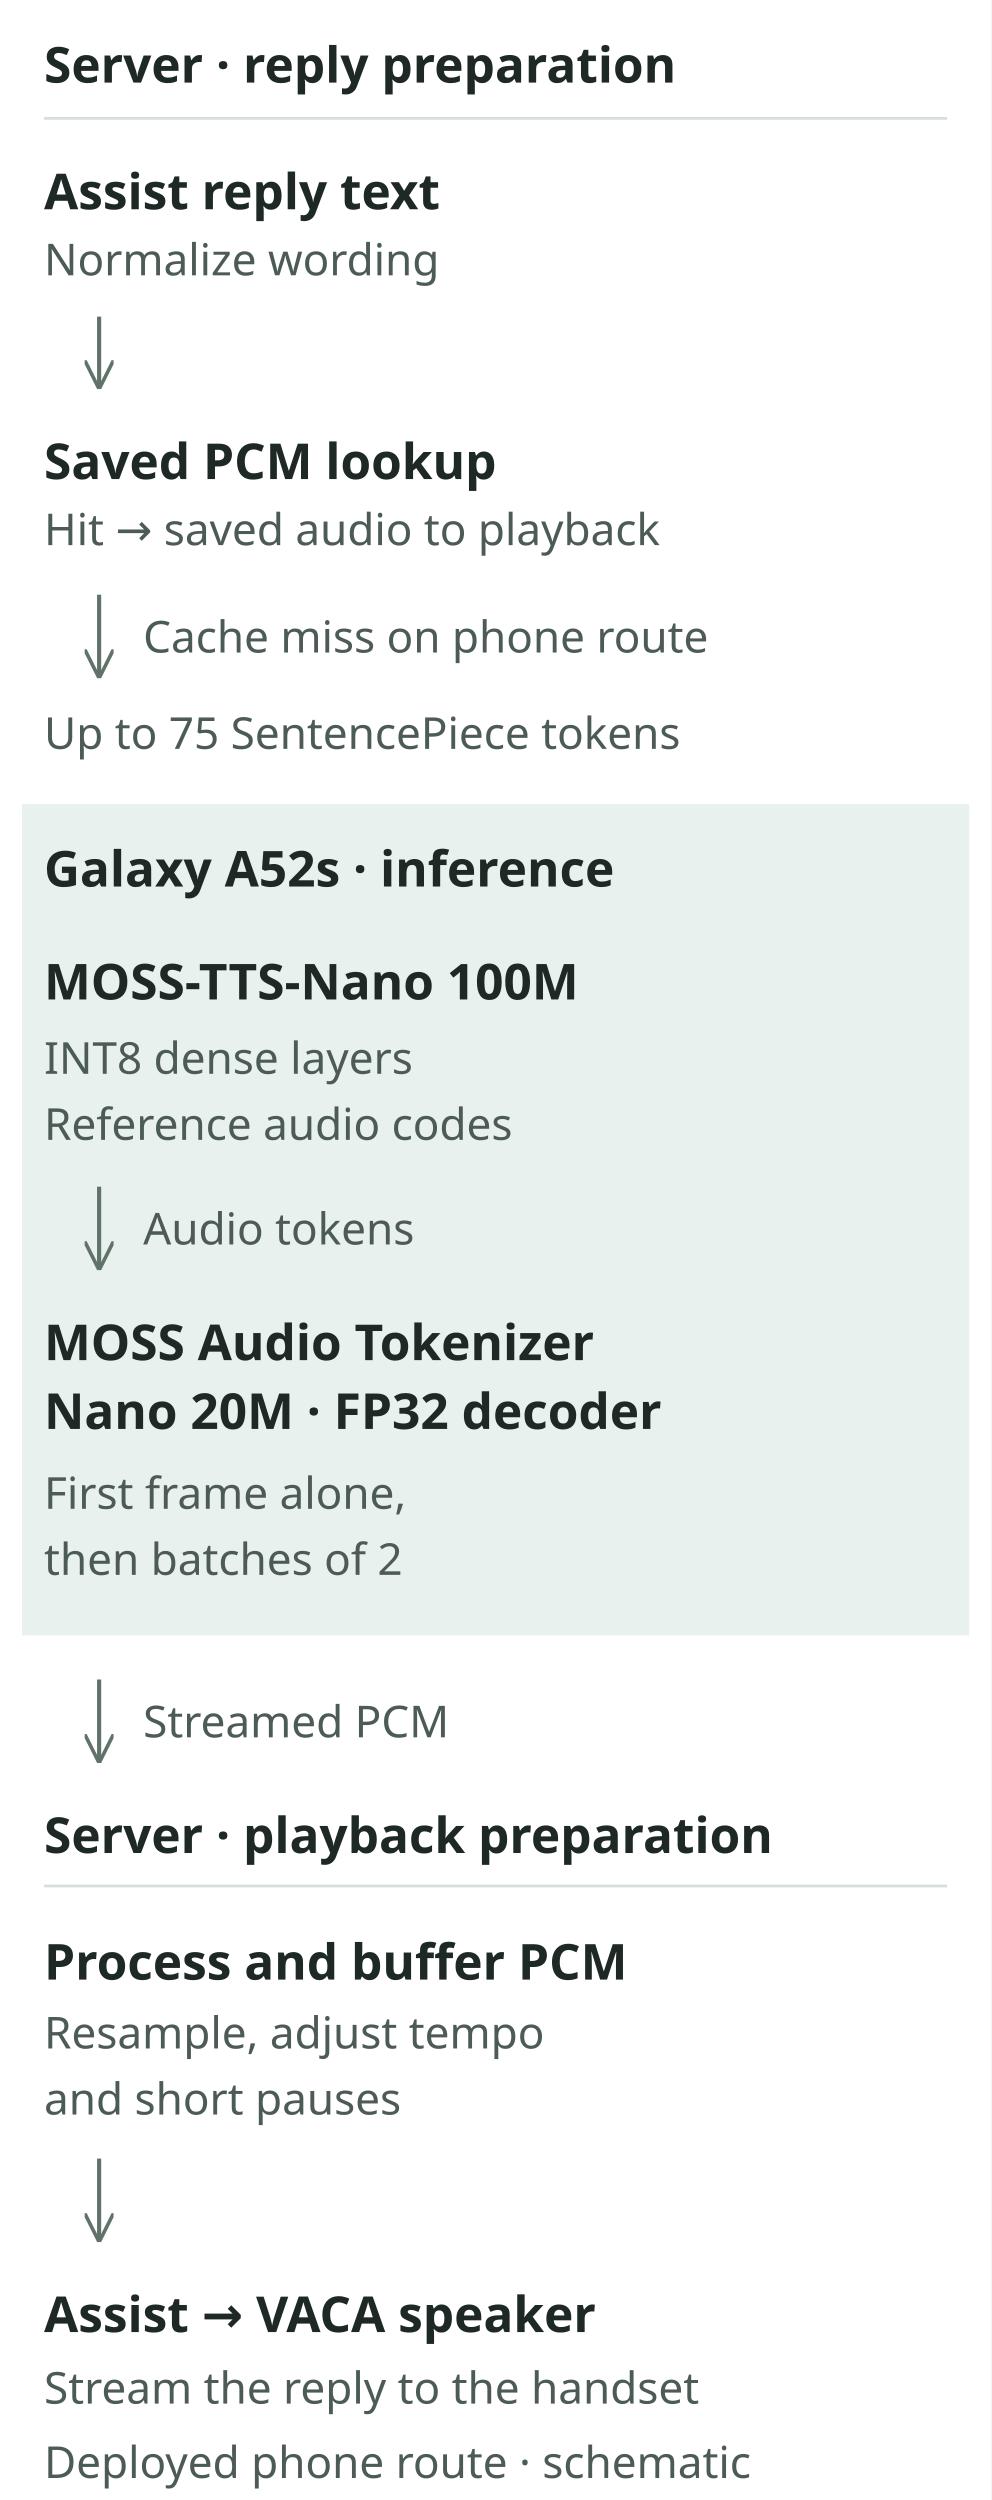
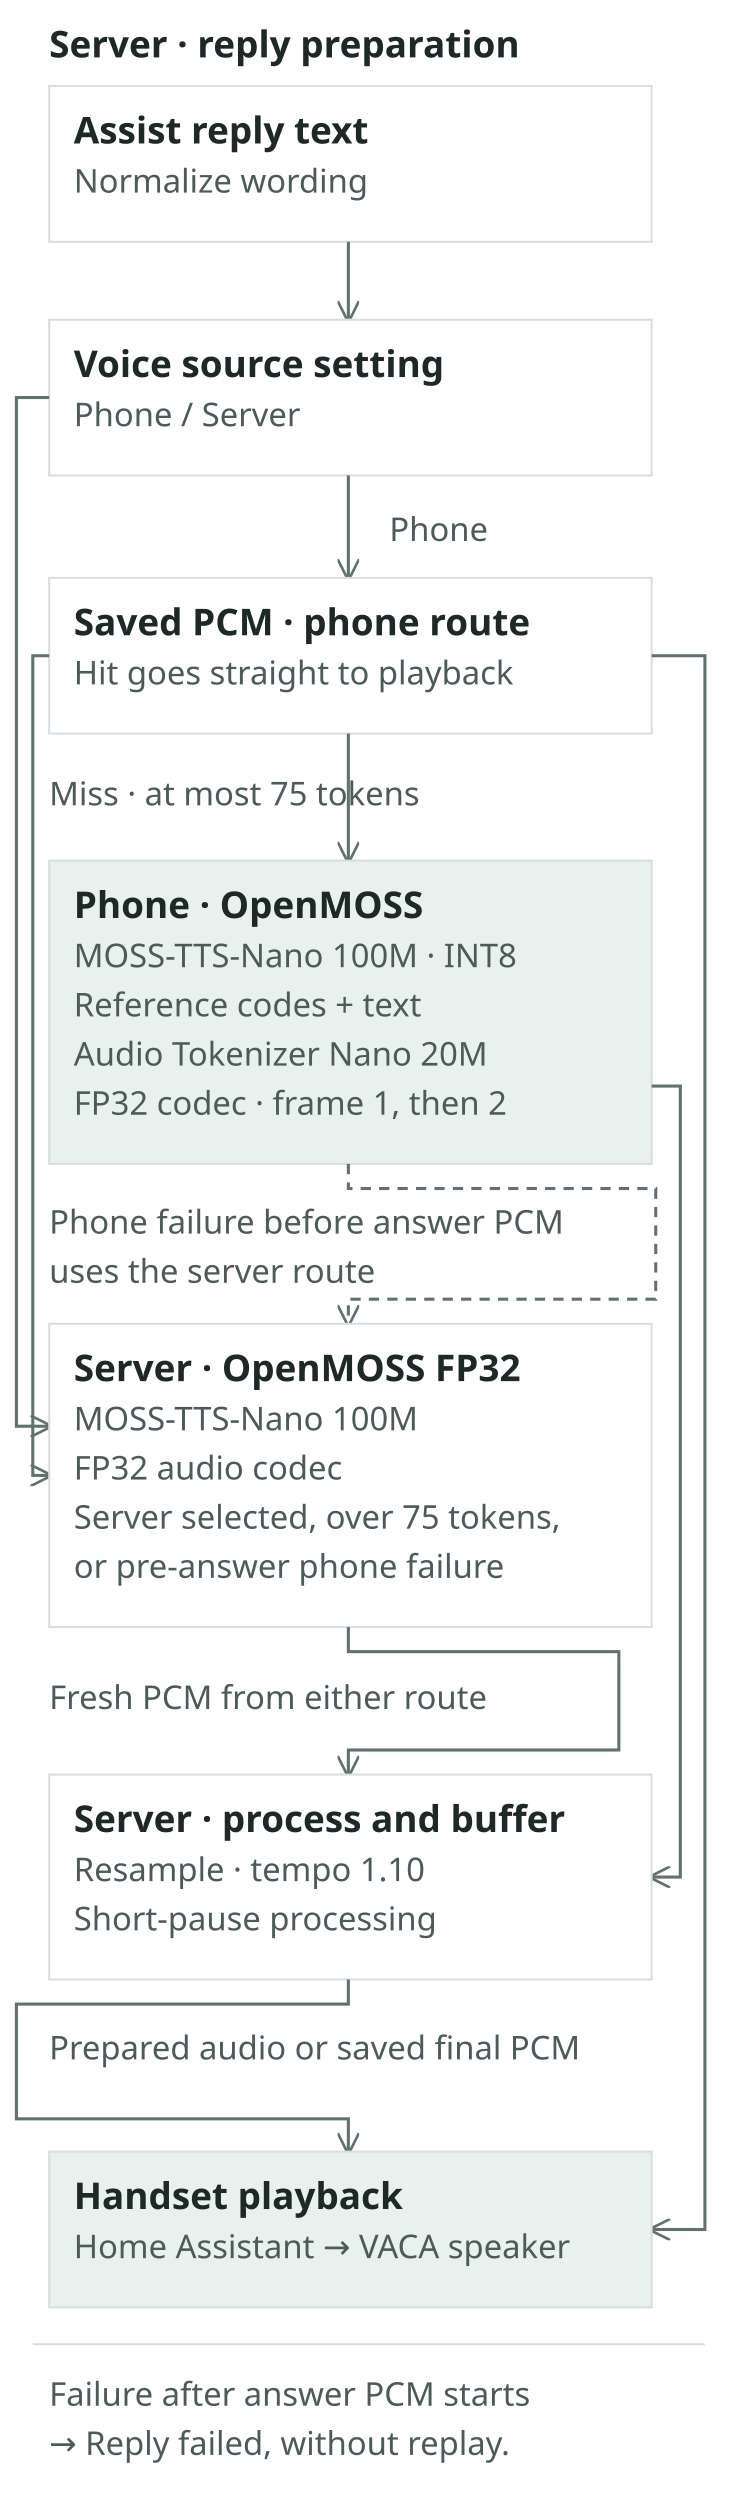
- <svg xmlns="http://www.w3.org/2000/svg" width="360" height="908" viewBox="0 0 360 908" role="img" aria-labelledby="title description">
+ <svg xmlns="http://www.w3.org/2000/svg" width="360" height="1220" viewBox="0 0 360 1220" role="img" aria-labelledby="title description">
  <defs>
    <marker id="arrow" viewBox="0 0 8 8" refX="7" refY="4" markerWidth="7" markerHeight="7" orient="auto">
      <path d="M0 0L8 4L0 8" fill="none" stroke="#607269" />
    </marker>
-     <style>
-       text { font-family: system-ui, sans-serif; fill: #1e2926; font-size: 18px; }
-       .detail { fill: #4d5b56; font-size: 16px; }
-       .heading { font-weight: 600; }
-       .rule { stroke: #d7dfdb; }
-       .flow { stroke: #607269; stroke-width: 1.5; fill: none; marker-end: url(#arrow); }
-     </style>
+     <style>text { font-family: system-ui, sans-serif; fill: #1e2926; font-size: 18px; }
+ .detail { fill: #4d5b56; font-size: 16px; }
+ .heading { font-weight: 600; }
+ .rule { stroke: #d7dfdb; stroke-width: 1; }
+ .flow { stroke: #607269; stroke-width: 1.5; fill: none; marker-end: url(#arrow); }
+ .fallback { stroke-dasharray: 5 4; }</style>
  </defs>
-   <rect width="360" height="908" fill="#ffffff" />
-   <text class="heading" x="16" y="30">Server · reply preparation</text>
-   <path class="rule" d="M16 43H344" />
-   <text class="heading" x="16" y="76">Assist reply text</text>
-   <text class="detail" x="16" y="100">Normalize wording</text>
-   <path class="flow" d="M36 115V140" />
-   <text class="heading" x="16" y="174">Saved PCM lookup</text>
-   <text class="detail" x="16" y="198">Hit → saved audio to playback</text>
-   <path class="flow" d="M36 216V245" />
-   <text class="detail" x="52" y="237">Cache miss on phone route</text>
-   <text class="detail" x="16" y="272">Up to 75 SentencePiece tokens</text>
-   <rect x="8" y="292" width="344" height="302" fill="#e8f1ed" />
-   <text class="heading" x="16" y="322">Galaxy A52s · inference</text>
-   <text class="heading" x="16" y="363">MOSS-TTS-Nano 100M</text>
-   <text class="detail" x="16" y="390">INT8 dense layers</text>
-   <text class="detail" x="16" y="414">Reference audio codes</text>
-   <path class="flow" d="M36 431V460" />
-   <text class="detail" x="52" y="452">Audio tokens</text>
-   <text class="heading" x="16" y="494">MOSS Audio Tokenizer</text>
-   <text class="heading" x="16" y="519">Nano 20M · FP32 decoder</text>
-   <text class="detail" x="16" y="548">First frame alone,</text>
-   <text class="detail" x="16" y="572">then batches of 2</text>
-   <path class="flow" d="M36 610V639" />
-   <text class="detail" x="52" y="631">Streamed PCM</text>
-   <text class="heading" x="16" y="673">Server · playback preparation</text>
-   <path class="rule" d="M16 685H344" />
-   <text class="heading" x="16" y="719">Process and buffer PCM</text>
-   <text class="detail" x="16" y="744">Resample, adjust tempo</text>
-   <text class="detail" x="16" y="768">and short pauses</text>
-   <path class="flow" d="M36 784V813" />
-   <text class="heading" x="16" y="847">Assist → VACA speaker</text>
-   <text class="detail" x="16" y="873">Stream the reply to the handset</text>
-   <text class="detail" x="16" y="900">Deployed phone route · schematic</text>
+   <rect width="360" height="1220" fill="#ffffff" />
+   <text class="heading" x="24" y="28">Server · reply preparation</text>
+   <rect x="24" y="42" width="294" height="76" fill="#ffffff" stroke="#d7dfdb" />
+   <text class="heading" x="36" y="70">Assist reply text</text>
+   <text class="detail" x="36" y="94">Normalize wording</text>
+   <path class="flow" d="M170 118V156" />
+   <rect x="24" y="156" width="294" height="76" fill="#ffffff" stroke="#d7dfdb" />
+   <text class="heading" x="36" y="184">Voice source setting</text>
+   <text class="detail" x="36" y="208">Phone / Server</text>
+   <path class="flow" d="M170 232V282" />
+   <text class="detail" x="190" y="264">Phone</text>
+   <rect x="24" y="282" width="294" height="76" fill="#ffffff" stroke="#d7dfdb" />
+   <text class="heading" x="36" y="310">Saved PCM · phone route</text>
+   <text class="detail" x="36" y="334">Hit goes straight to playback</text>
+   <path class="flow" d="M318 320H344V1088H318" />
+   <path class="flow" d="M170 358V420" />
+   <text class="detail" x="24" y="393">Miss · at most 75 tokens</text>
+   <path class="flow" d="M24 194H8V696H24" />
+   <path class="flow" d="M24 320H16V720H24" />
+   <rect x="24" y="420" width="294" height="148" fill="#e8f1ed" stroke="#d7dfdb" />
+   <text class="heading" x="36" y="448">Phone · OpenMOSS</text>
+   <text class="detail" x="36" y="472">MOSS-TTS-Nano 100M · INT8</text>
+   <text class="detail" x="36" y="496">Reference codes + text</text>
+   <text class="detail" x="36" y="520">Audio Tokenizer Nano 20M</text>
+   <text class="detail" x="36" y="544">FP32 codec · frame 1, then 2</text>
+   <path class="flow" d="M318 530H332V916H318" />
+   <path class="flow fallback" d="M170 568V580H320V634H170V646" />
+   <text class="detail" x="24" y="602">Phone failure before answer PCM</text>
+   <text class="detail" x="24" y="626">uses the server route</text>
+   <rect x="24" y="646" width="294" height="148" fill="#ffffff" stroke="#d7dfdb" />
+   <text class="heading" x="36" y="674">Server · OpenMOSS FP32</text>
+   <text class="detail" x="36" y="698">MOSS-TTS-Nano 100M</text>
+   <text class="detail" x="36" y="722">FP32 audio codec</text>
+   <text class="detail" x="36" y="746">Server selected, over 75 tokens,</text>
+   <text class="detail" x="36" y="770">or pre-answer phone failure</text>
+   <path class="flow" d="M170 794V806H302V854H170V866" />
+   <text class="detail" x="24" y="834">Fresh PCM from either route</text>
+   <rect x="24" y="866" width="294" height="100" fill="#ffffff" stroke="#d7dfdb" />
+   <text class="heading" x="36" y="894">Server · process and buffer</text>
+   <text class="detail" x="36" y="918">Resample · tempo 1.10</text>
+   <text class="detail" x="36" y="942">Short-pause processing</text>
+   <path class="flow" d="M170 966V978H8V1034H170V1050" />
+   <text class="detail" x="24" y="1005">Prepared audio or saved final PCM</text>
+   <rect x="24" y="1050" width="294" height="76" fill="#e8f1ed" stroke="#d7dfdb" />
+   <text class="heading" x="36" y="1078">Handset playback</text>
+   <text class="detail" x="36" y="1102">Home Assistant → VACA speaker</text>
+   <path class="rule" d="M16 1144H344" />
+   <text class="detail" x="24" y="1174">Failure after answer PCM starts</text>
+   <text class="detail" x="24" y="1198">→ Reply failed, without replay.</text>
</svg>
